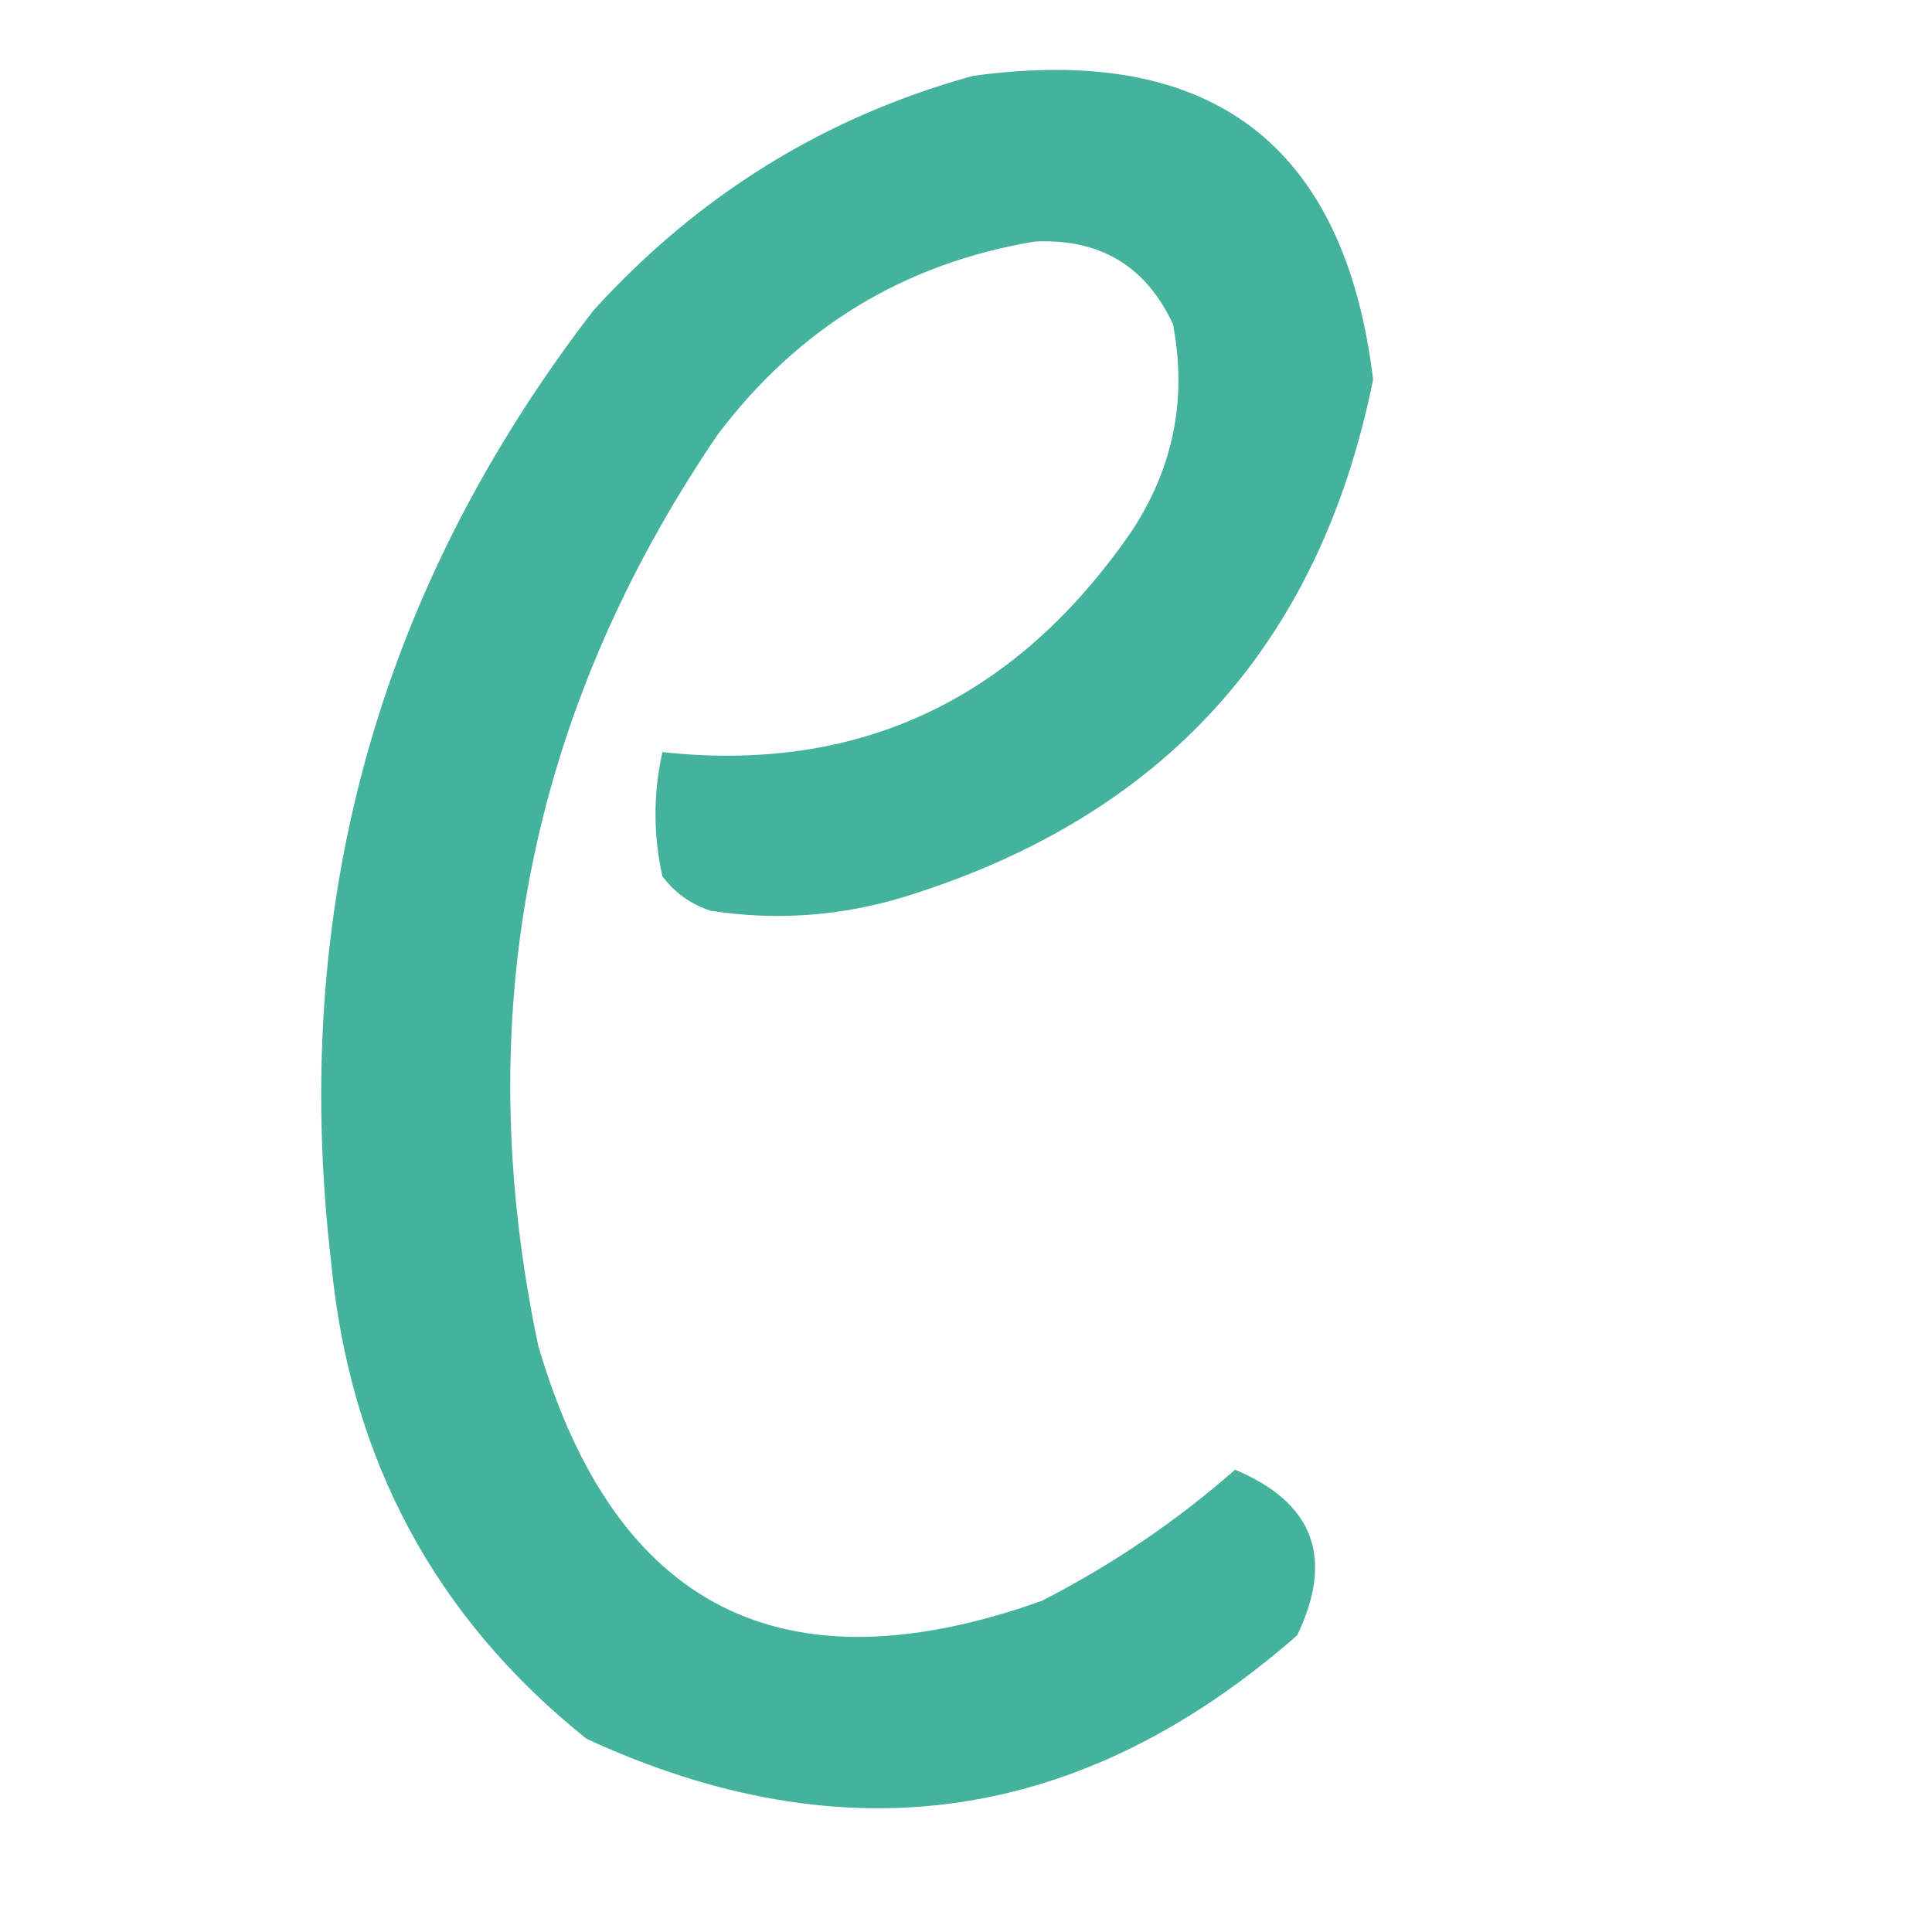
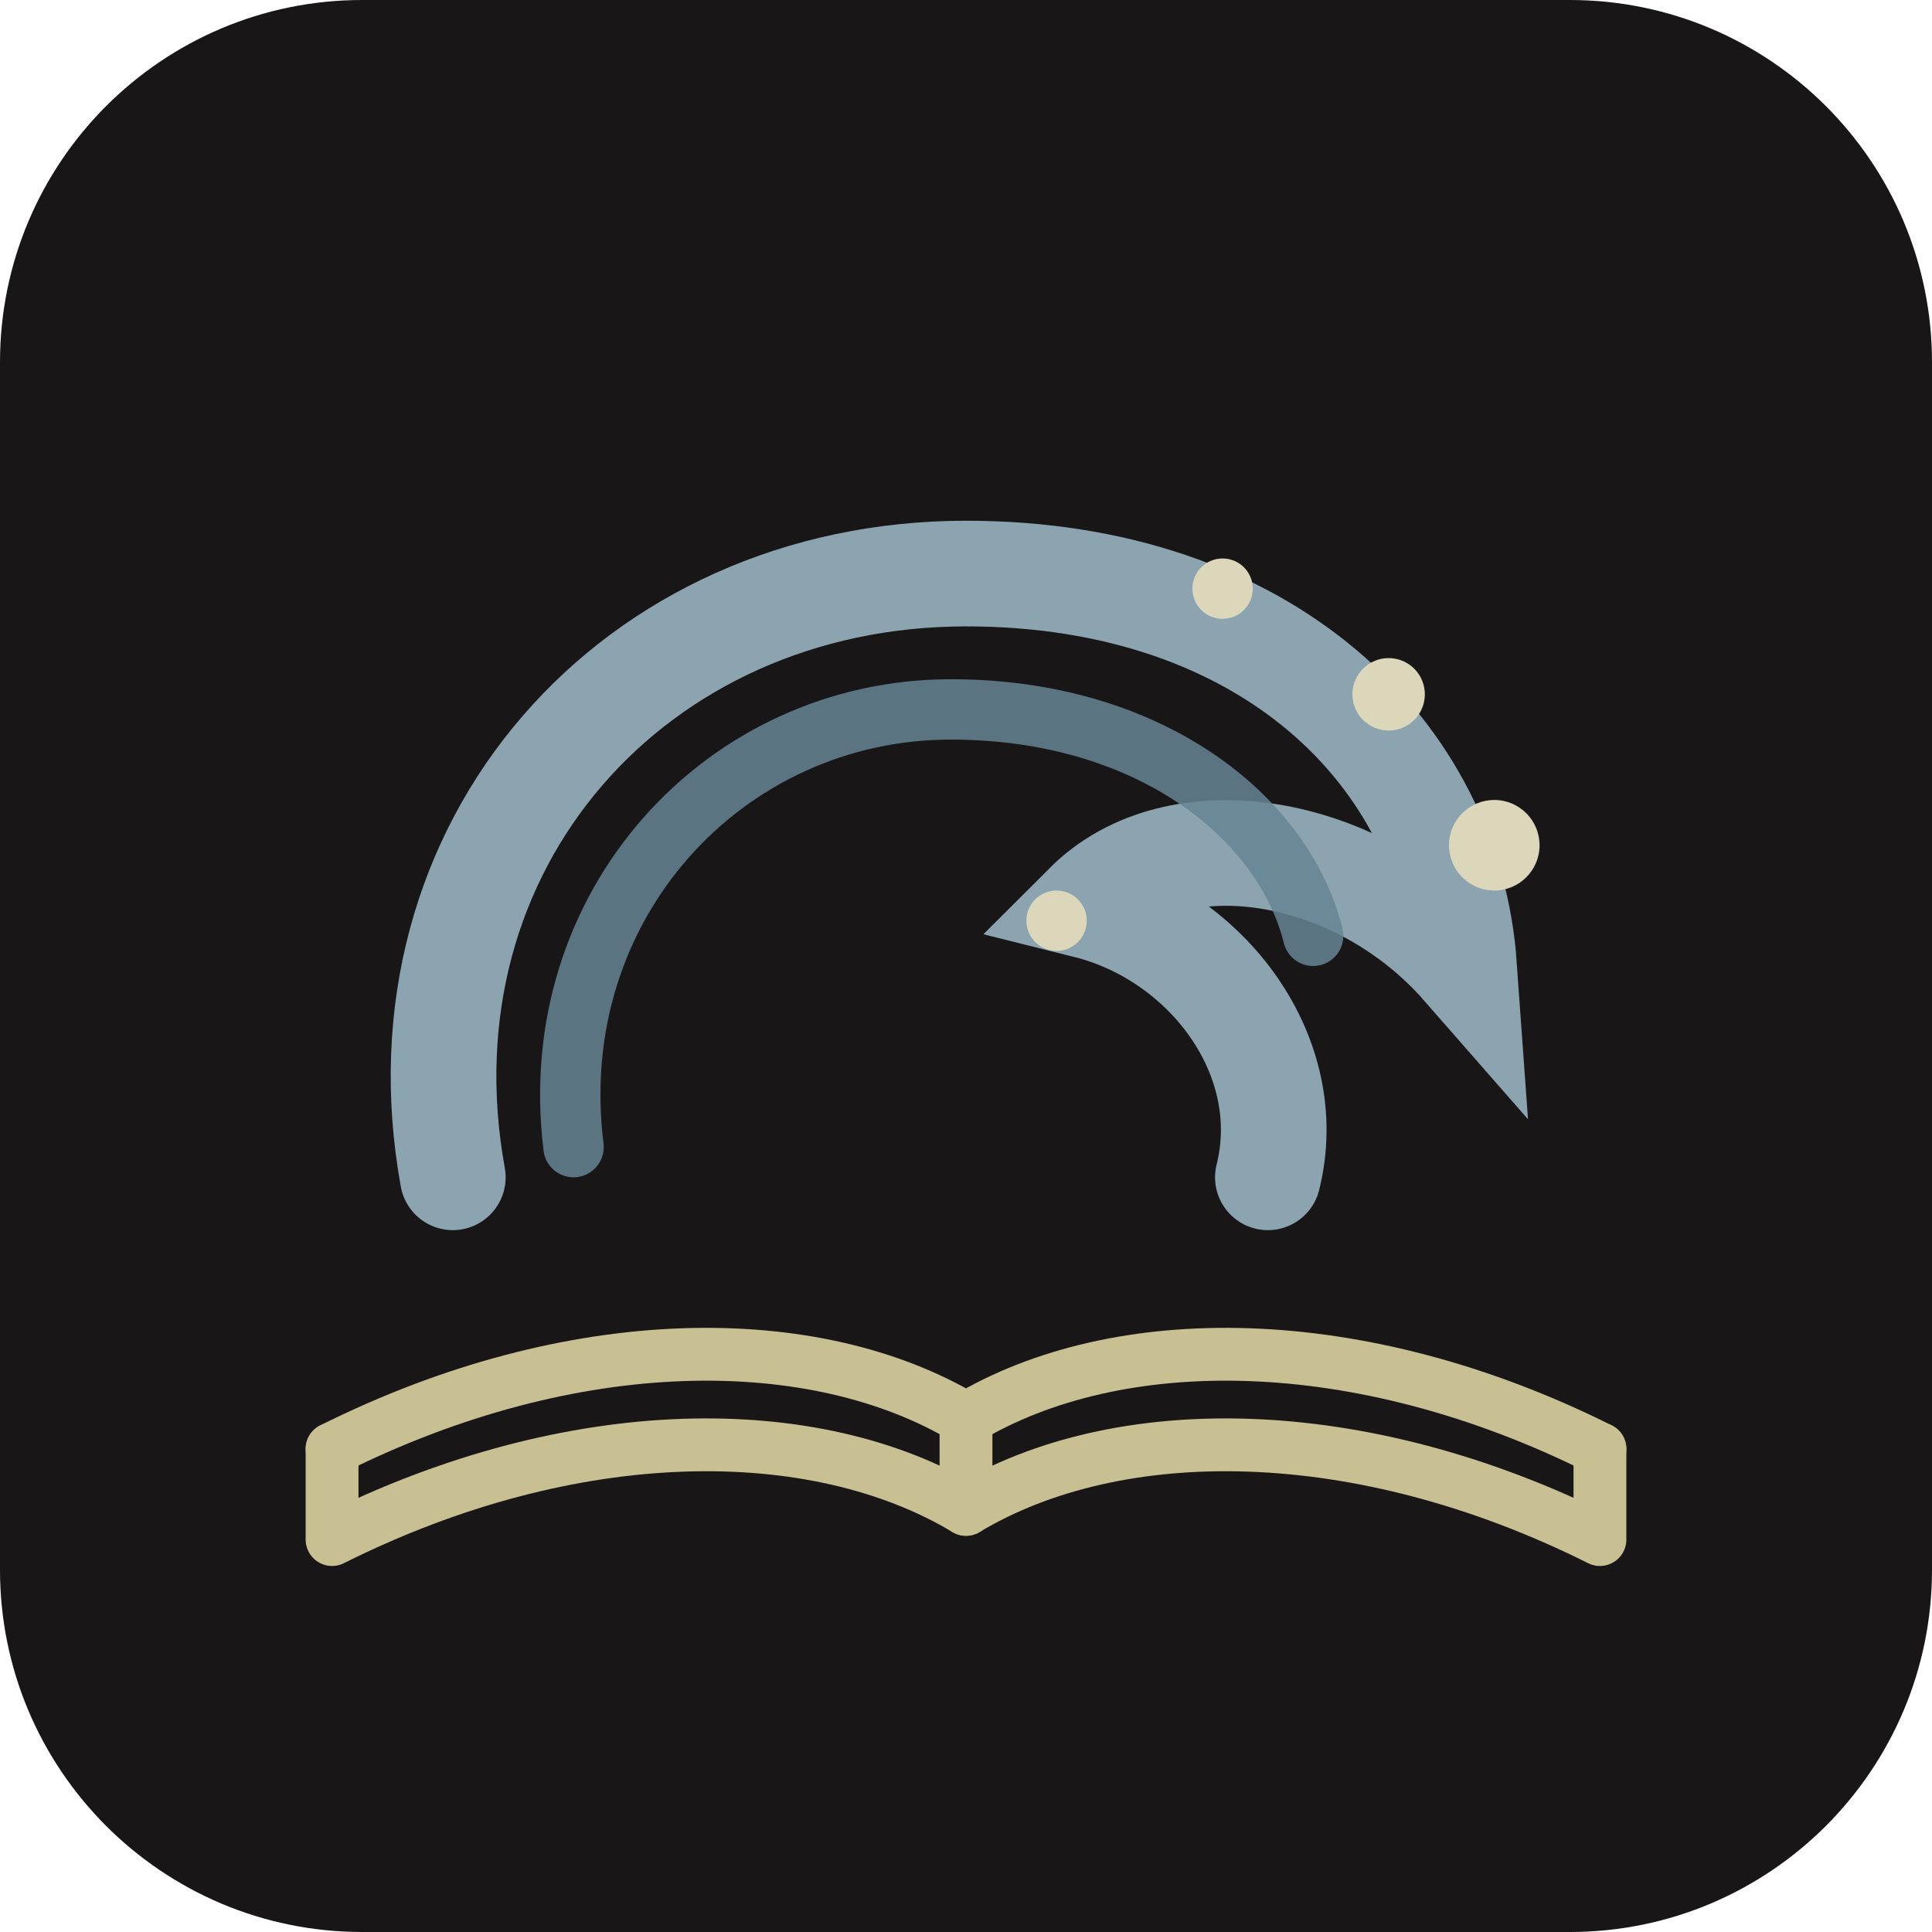
- <svg xmlns="http://www.w3.org/2000/svg" version="1.1" width="140px" height="140px" style="shape-rendering:geometricPrecision; text-rendering:geometricPrecision; image-rendering:optimizeQuality; fill-rule:evenodd; clip-rule:evenodd">
-   <g>
-     <path style="opacity:1" fill="#45b29d" d="M 70.5,5.5 C 87.769,3.126 97.436,10.459 99.5,27.5C 95.637,46.697 84.304,59.197 65.5,65C 60.905,66.393 56.239,66.726 51.5,66C 50.069,65.535 48.903,64.701 48,63.5C 47.333,60.5 47.333,57.5 48,54.5C 62.251,56.048 73.585,50.715 82,38.5C 85.033,33.895 86.033,28.895 85,23.5C 83.049,19.285 79.716,17.285 75,17.5C 65.526,19.076 57.859,23.742 52,31.5C 38.306,51.637 33.973,73.637 39,97.5C 44.564,116.532 56.731,122.699 75.5,116C 80.602,113.385 85.268,110.218 89.5,106.5C 95.193,108.891 96.693,112.891 94,118.5C 78.421,132.151 61.254,134.651 42.5,126C 31.518,117.21 25.352,105.71 24,91.5C 20.998,65.852 27.331,42.852 43,22.5C 50.615,14.119 59.782,8.453 70.5,5.5 Z" />
+ <svg xmlns="http://www.w3.org/2000/svg" viewBox="0 0 128 128" width="128" height="128">
+   <rect x="0" y="0" width="128" height="128" rx="24" fill="#181616" />
+   <g stroke="#c8c093" stroke-width="3.5" stroke-linecap="round" stroke-linejoin="round" fill="none">
+     <path d="M22 96 C 38 88, 54 88, 64 94 C 74 88, 90 88, 106 96" />
+     <path d="M22 96 L22 102 C 38 94, 54 94, 64 100 C 74 94, 90 94, 106 102 L106 96" />
+     <path d="M64 94 L64 100" />
+   </g>
+   <g fill="none" stroke-linecap="round">
+     <path d="M30 78 C 26 56, 42 38, 64 38 C 84 38, 96 50, 97 64 C 90 56, 78 54, 72 60 C 80 62, 86 70, 84 78" stroke="#8ba4b0" stroke-width="7" />
+     <path d="M38 76 C 36 60, 48 47, 63 47 C 76 47, 85 54, 87 62" stroke="#658594" stroke-width="4" opacity="0.85" />
+   </g>
+   <g fill="#dcd7ba">
+     <circle cx="99" cy="56" r="3" />
+     <circle cx="92" cy="46" r="2.4" />
+     <circle cx="81" cy="39" r="2" />
+     <circle cx="70" cy="61" r="2" />
  </g>
</svg>
